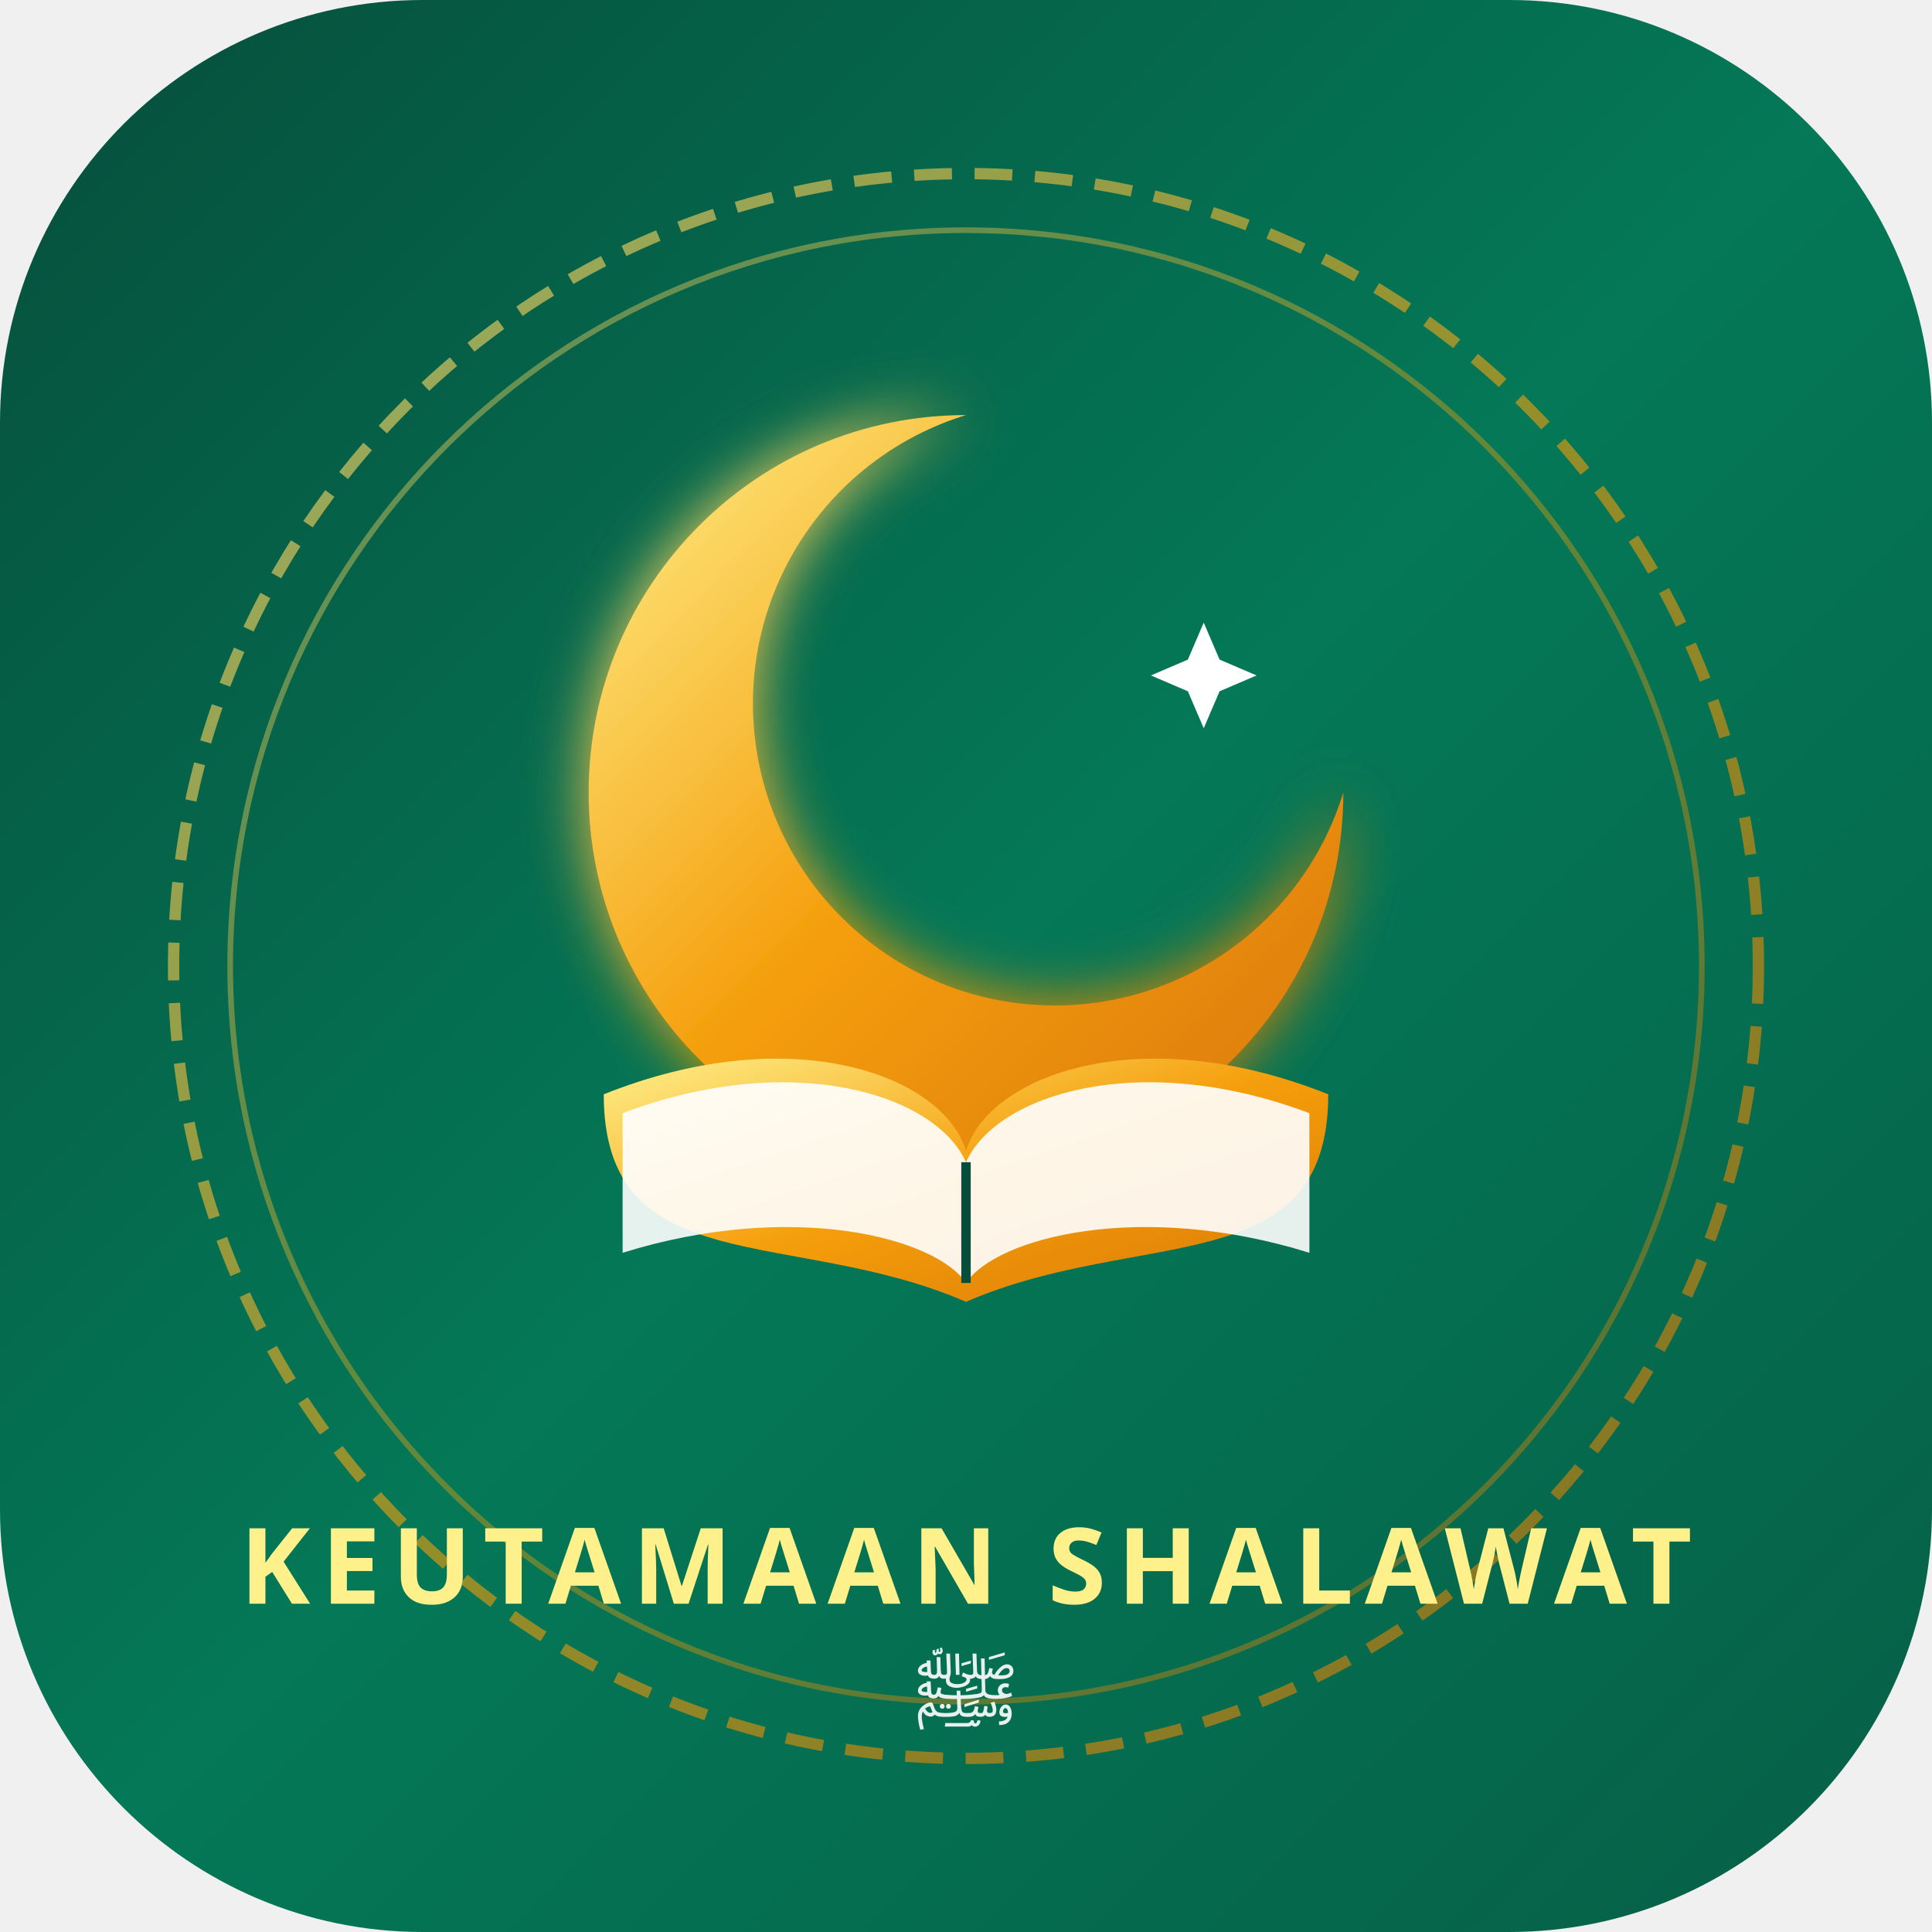
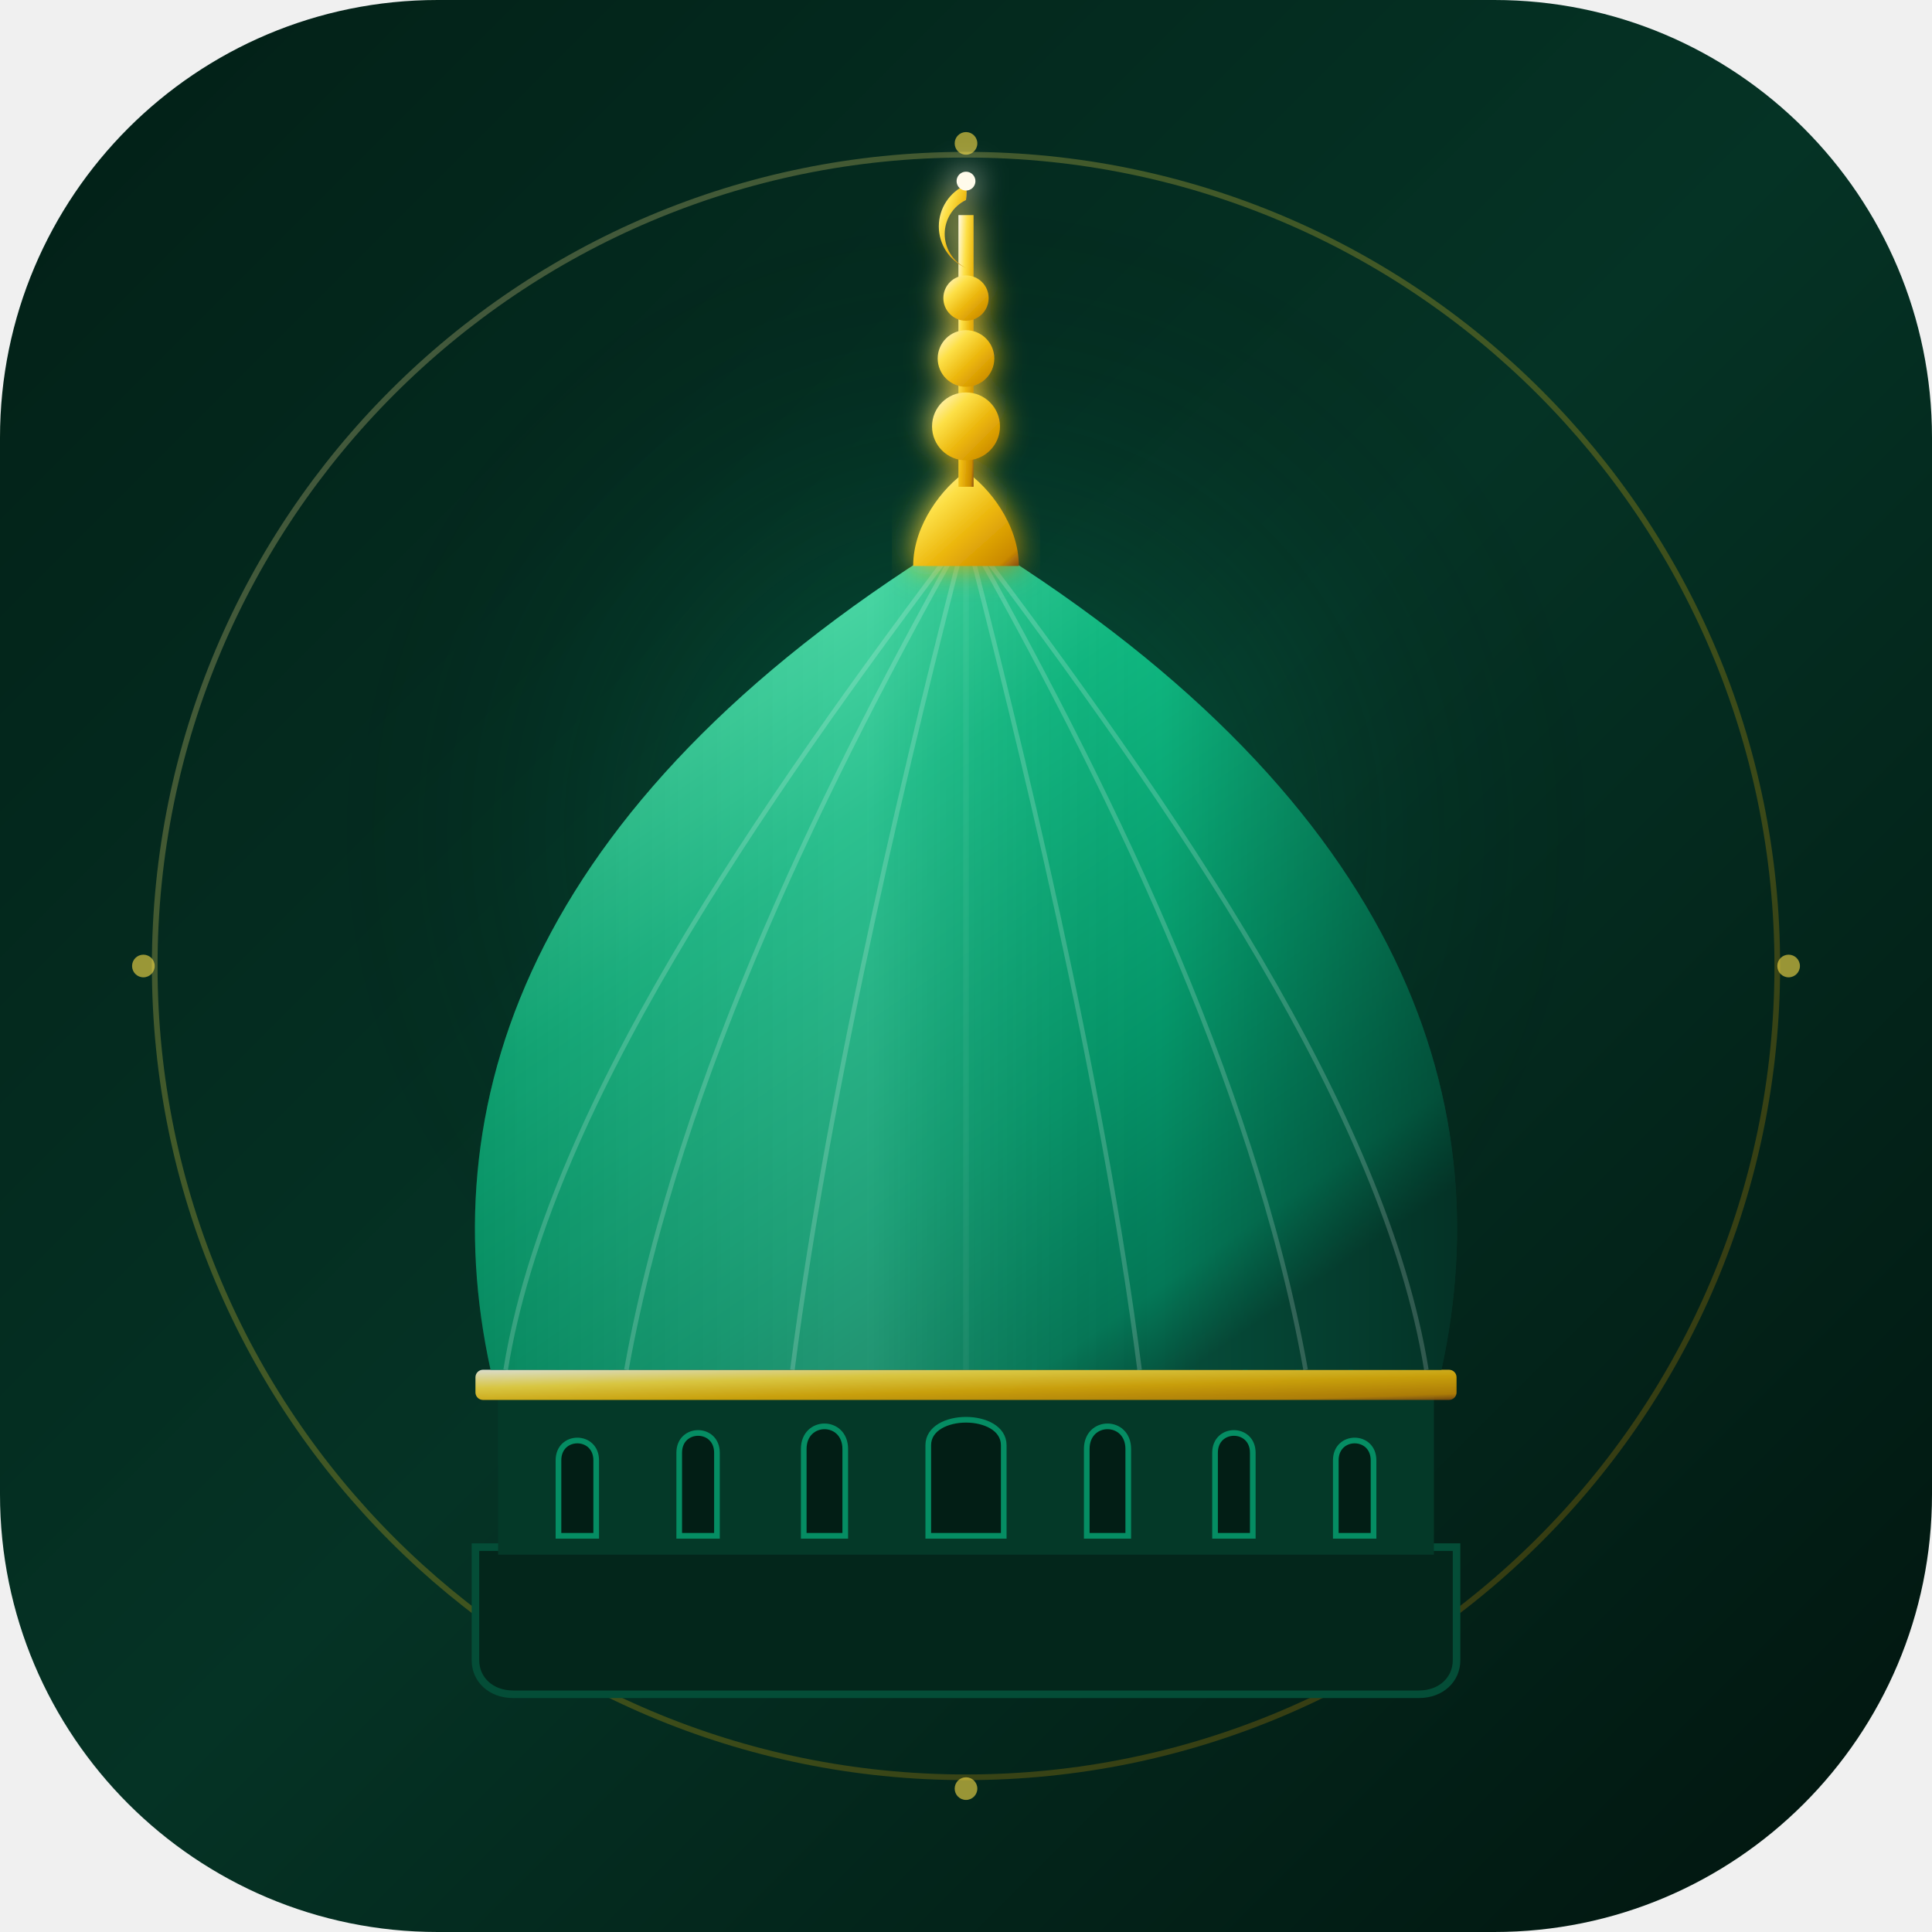
<svg xmlns="http://www.w3.org/2000/svg" viewBox="0 0 512 512" width="512" height="512">
  <defs>
    <linearGradient id="bgGrad" x1="0%" y1="0%" x2="100%" y2="100%">
-       <stop offset="0%" stop-color="#064e3b" />
-       <stop offset="50%" stop-color="#047857" />
-       <stop offset="100%" stop-color="#065f46" />
+       <stop offset="0%" stop-color="#021f16" />
+       <stop offset="50%" stop-color="#053325" />
+       <stop offset="100%" stop-color="#01140e" />
+     </linearGradient>
+     <linearGradient id="domeGrad" x1="25%" y1="15%" x2="85%" y2="90%">
+       <stop offset="0%" stop-color="#34d399" />
+       <stop offset="25%" stop-color="#10b981" />
+       <stop offset="65%" stop-color="#059669" />
+       <stop offset="90%" stop-color="#047857" />
+       <stop offset="100%" stop-color="#064e3b" />
+     </linearGradient>
+     <linearGradient id="domeShadow" x1="0%" y1="0%" x2="100%" y2="0%">
+       <stop offset="0%" stop-color="#000000" stop-opacity="0.15" />
+       <stop offset="40%" stop-color="#ffffff" stop-opacity="0.12" />
+       <stop offset="70%" stop-color="#000000" stop-opacity="0.0" />
+       <stop offset="100%" stop-color="#000000" stop-opacity="0.35" />
    </linearGradient>
    <linearGradient id="goldGrad" x1="0%" y1="0%" x2="100%" y2="100%">
-       <stop offset="0%" stop-color="#fef08a" />
-       <stop offset="50%" stop-color="#f59e0b" />
-       <stop offset="100%" stop-color="#d97706" />
+       <stop offset="0%" stop-color="#fffbeb" />
+       <stop offset="30%" stop-color="#fde047" />
+       <stop offset="60%" stop-color="#eab308" />
+       <stop offset="90%" stop-color="#ca8a04" />
+       <stop offset="100%" stop-color="#854d0e" />
    </linearGradient>
-     <filter id="glow" x="-20%" y="-20%" width="140%" height="140%">
-       <feGaussianBlur stdDeviation="8" result="blur" />
+     <filter id="goldGlow" x="-20%" y="-20%" width="140%" height="140%">
+       <feGaussianBlur stdDeviation="4" result="blur" />
      <feComposite in="SourceGraphic" in2="blur" operator="over" />
    </filter>
+     <radialGradient id="ambientGlow" cx="50%" cy="45%" r="45%">
+       <stop offset="0%" stop-color="#10b981" stop-opacity="0.3" />
+       <stop offset="60%" stop-color="#047857" stop-opacity="0.08" />
+       <stop offset="100%" stop-color="#000000" stop-opacity="0" />
+     </radialGradient>
  </defs>
-   <rect width="512" height="512" rx="112" fill="url(#bgGrad)" />
-   <circle cx="256" cy="256" r="210" fill="none" stroke="url(#goldGrad)" stroke-width="3" stroke-dasharray="10, 6" opacity="0.6" />
-   <circle cx="256" cy="256" r="195" fill="none" stroke="url(#goldGrad)" stroke-width="1.5" opacity="0.4" />
-   <g transform="translate(0, -10)">
-     <path d="M 256 120 A 100 100 0 1 0 356 220 A 80 80 0 1 1 256 120 Z" fill="url(#goldGrad)" filter="url(#glow)" />
-     <g transform="translate(305, 175) scale(0.7)">
-       <polygon points="20,0 26,14 40,20 26,26 20,40 14,26 0,20 14,14" fill="#ffffff" />
+   <rect width="512" height="512" rx="116" fill="url(#bgGrad)" />
+   <circle cx="256" cy="240" r="190" fill="url(#ambientGlow)" />
+   <circle cx="256" cy="256" r="215" fill="none" stroke="url(#goldGrad)" stroke-width="1.5" opacity="0.25" />
+   <circle cx="256" cy="38" r="3" fill="#fde047" opacity="0.6" />
+   <circle cx="256" cy="474" r="3" fill="#fde047" opacity="0.6" />
+   <circle cx="38" cy="256" r="3" fill="#fde047" opacity="0.6" />
+   <circle cx="474" cy="256" r="3" fill="#fde047" opacity="0.6" />
+   <g transform="translate(0, 15)">
+     <path d="M 126 395 L 386 395 L 386 425 C 386 430 382 434 376 434 L 136 434 C 130 434 126 430 126 425 Z" fill="#03261b" stroke="#044d37" stroke-width="2" />
+     <rect x="132" y="355" width="248" height="42" fill="#043928" />
+     <g fill="#021b13" stroke="#059669" stroke-width="1.5" opacity="0.9">
+       <path d="M 148 392 L 148 372 C 148 365 158 365 158 372 L 158 392 Z" />
+       <path d="M 180 392 L 180 370 C 180 363 190 363 190 370 L 190 392 Z" />
+       <path d="M 213 392 L 213 369 C 213 361 224 361 224 369 L 224 392 Z" />
+       <path d="M 246 392 L 246 368 C 246 359 266 359 266 368 L 266 392 Z" />
+       <path d="M 288 392 L 288 369 C 288 361 299 361 299 369 L 299 392 Z" />
+       <path d="M 322 392 L 322 370 C 322 363 332 363 332 370 L 332 392 Z" />
+       <path d="M 354 392 L 354 372 C 354 365 364 365 364 372 L 364 392 Z" />
    </g>
-     <path d="M 160 300 C 210 280 250 295 256 315 C 262 295 302 280 352 300 C 352 350 302 335 256 355 C 210 335 160 350 160 300 Z" fill="url(#goldGrad)" />
-     <path d="M 165 305 C 210 288 248 300 256 318 C 264 300 302 288 347 305 L 347 342 C 302 328 264 338 256 350 C 248 338 210 328 165 342 Z" fill="#ffffff" opacity="0.9" />
-     <line x1="256" y1="318" x2="256" y2="350" stroke="#064e3b" stroke-width="2.5" />
+     <rect x="126" y="348" width="260" height="8" rx="2" fill="url(#goldGrad)" opacity="0.85" />
+     <g fill="none" stroke="#10b981" stroke-width="1.2" opacity="0.5">
+       <path d="M 134 348 C 134 338 148 338 148 348" />
+       <path d="M 148 348 C 148 338 162 338 162 348" />
+       <path d="M 162 348 C 162 338 176 338 176 348" />
+       <path d="M 176 348 C 176 338 190 338 190 348" />
+       <path d="M 190 348 C 190 338 204 338 204 348" />
+       <path d="M 204 348 C 204 338 218 338 218 348" />
+       <path d="M 218 348 C 218 338 232 338 232 348" />
+       <path d="M 232 348 C 232 338 246 338 246 348" />
+       <path d="M 246 348 C 246 338 260 338 260 348" />
+       <path d="M 260 348 C 260 338 274 338 274 348" />
+       <path d="M 274 348 C 274 338 288 338 288 348" />
+       <path d="M 288 348 C 288 338 302 338 302 348" />
+       <path d="M 302 348 C 302 338 316 338 316 348" />
+       <path d="M 316 348 C 316 338 330 330 330 348" />
+       <path d="M 330 348 C 330 338 344 338 344 348" />
+       <path d="M 344 348 C 344 338 358 338 358 348" />
+       <path d="M 358 348 C 358 338 372 338 372 348" />
+     </g>
+     <path d="M 130 348 C 114 275 142 195 256 126 C 370 195 398 275 382 348 Z" fill="url(#domeGrad)" />
+     <path d="M 130 348 C 114 275 142 195 256 126 C 370 195 398 275 382 348 Z" fill="url(#domeShadow)" />
+     <g fill="none" stroke="#ffffff" stroke-width="1.2" opacity="0.18">
+       <path d="M 256 126 C 242 180 220 270 210 348" />
+       <path d="M 256 126 C 220 190 180 270 166 348" />
+       <path d="M 256 126 C 200 200 145 280 134 348" />
+       <path d="M 256 126 C 270 180 292 270 302 348" />
+       <path d="M 256 126 C 292 190 332 270 346 348" />
+       <path d="M 256 126 C 312 200 367 280 378 348" />
+       <line x1="256" y1="126" x2="256" y2="348" stroke="#ffffff" stroke-width="1.5" opacity="0.25" />
+     </g>
+     <g filter="url(#goldGlow)">
+       <path d="M 242 135 C 242 124 250 114 256 110 C 262 114 270 124 270 135 Z" fill="url(#goldGrad)" />
+       <rect x="254" y="42" width="4" height="72" fill="url(#goldGrad)" />
+       <circle cx="256" cy="98" r="9" fill="url(#goldGrad)" />
+       <circle cx="256" cy="80" r="7.5" fill="url(#goldGrad)" />
+       <circle cx="256" cy="64" r="6" fill="url(#goldGrad)" />
+       <path d="M 256 34 A 12 12 0 0 0 256 56 A 10 10 0 0 1 256 38 A 12 12 0 0 0 256 34 Z" fill="url(#goldGrad)" />
+       <circle cx="256" cy="33" r="2.5" fill="#fffbeb" />
+     </g>
  </g>
-   <text x="256" y="425" text-anchor="middle" font-family="'Plus Jakarta Sans', sans-serif" font-weight="800" font-size="28" fill="#fef08a" letter-spacing="3">KEUTAMAAN SHALAWAT</text>
-   <text x="256" y="455" text-anchor="middle" font-family="'Amiri', serif" font-weight="600" font-size="24" fill="#ffffff" opacity="0.9">ﷺ</text>
</svg>
